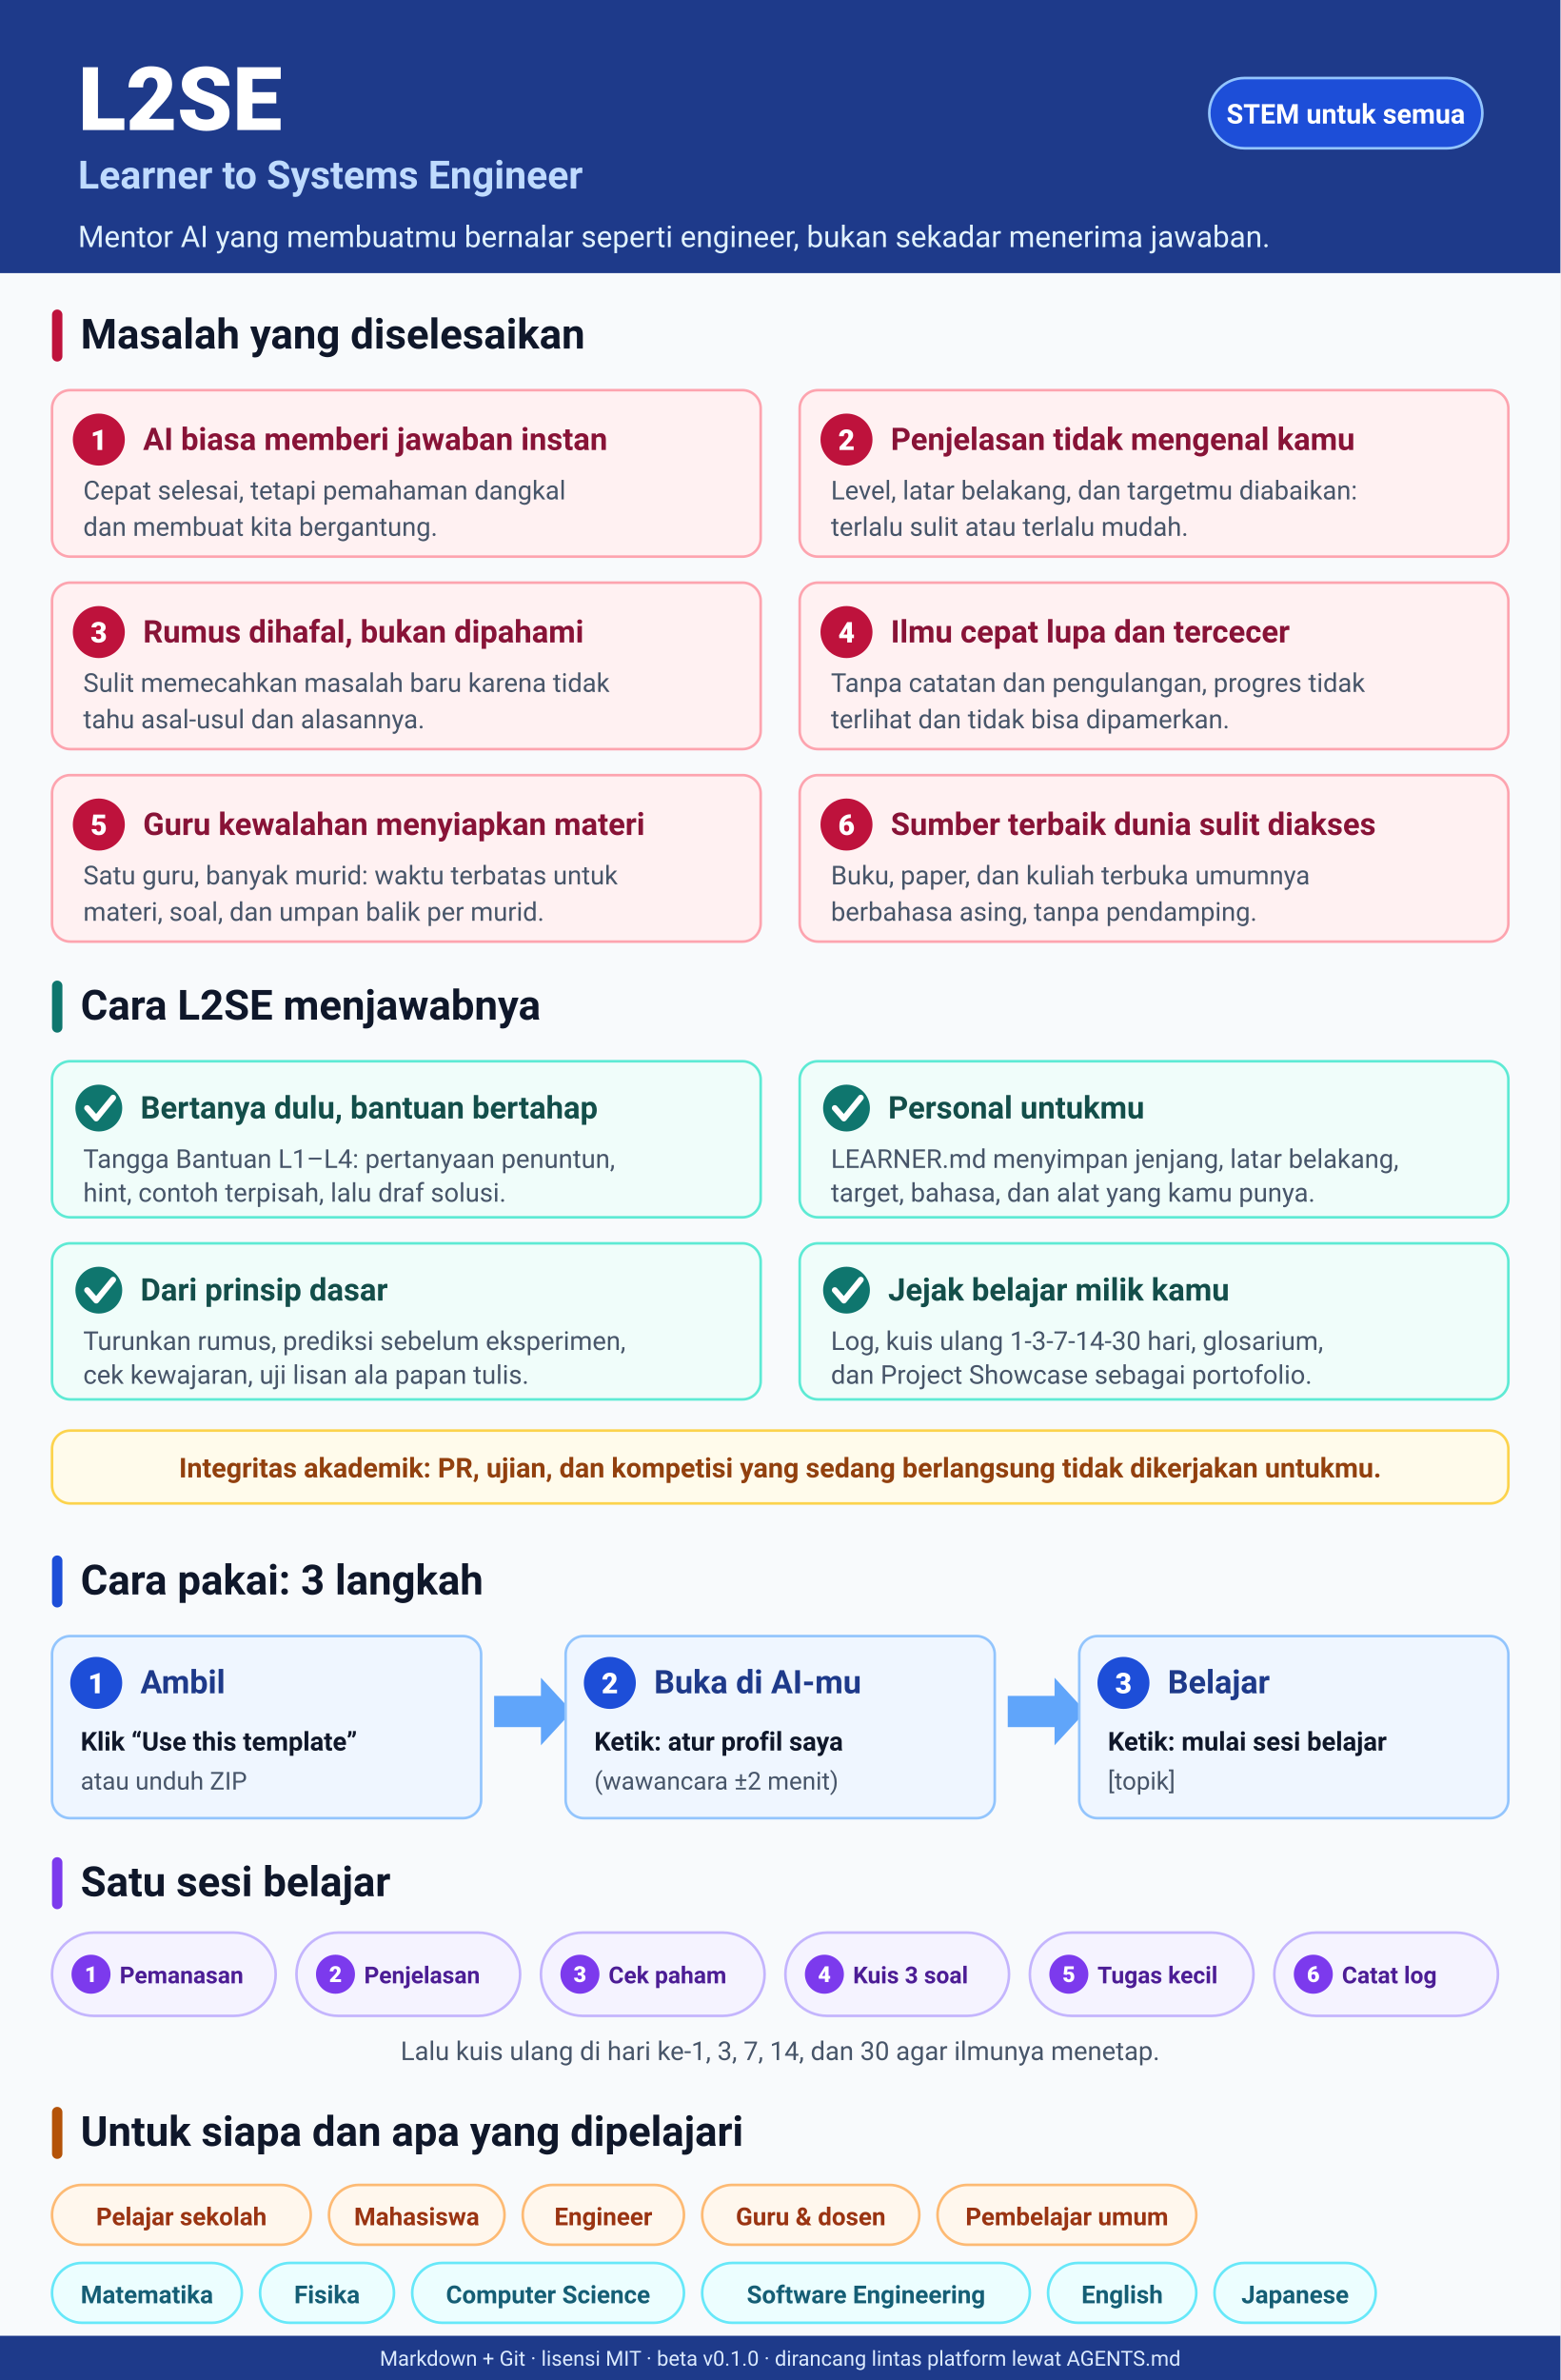
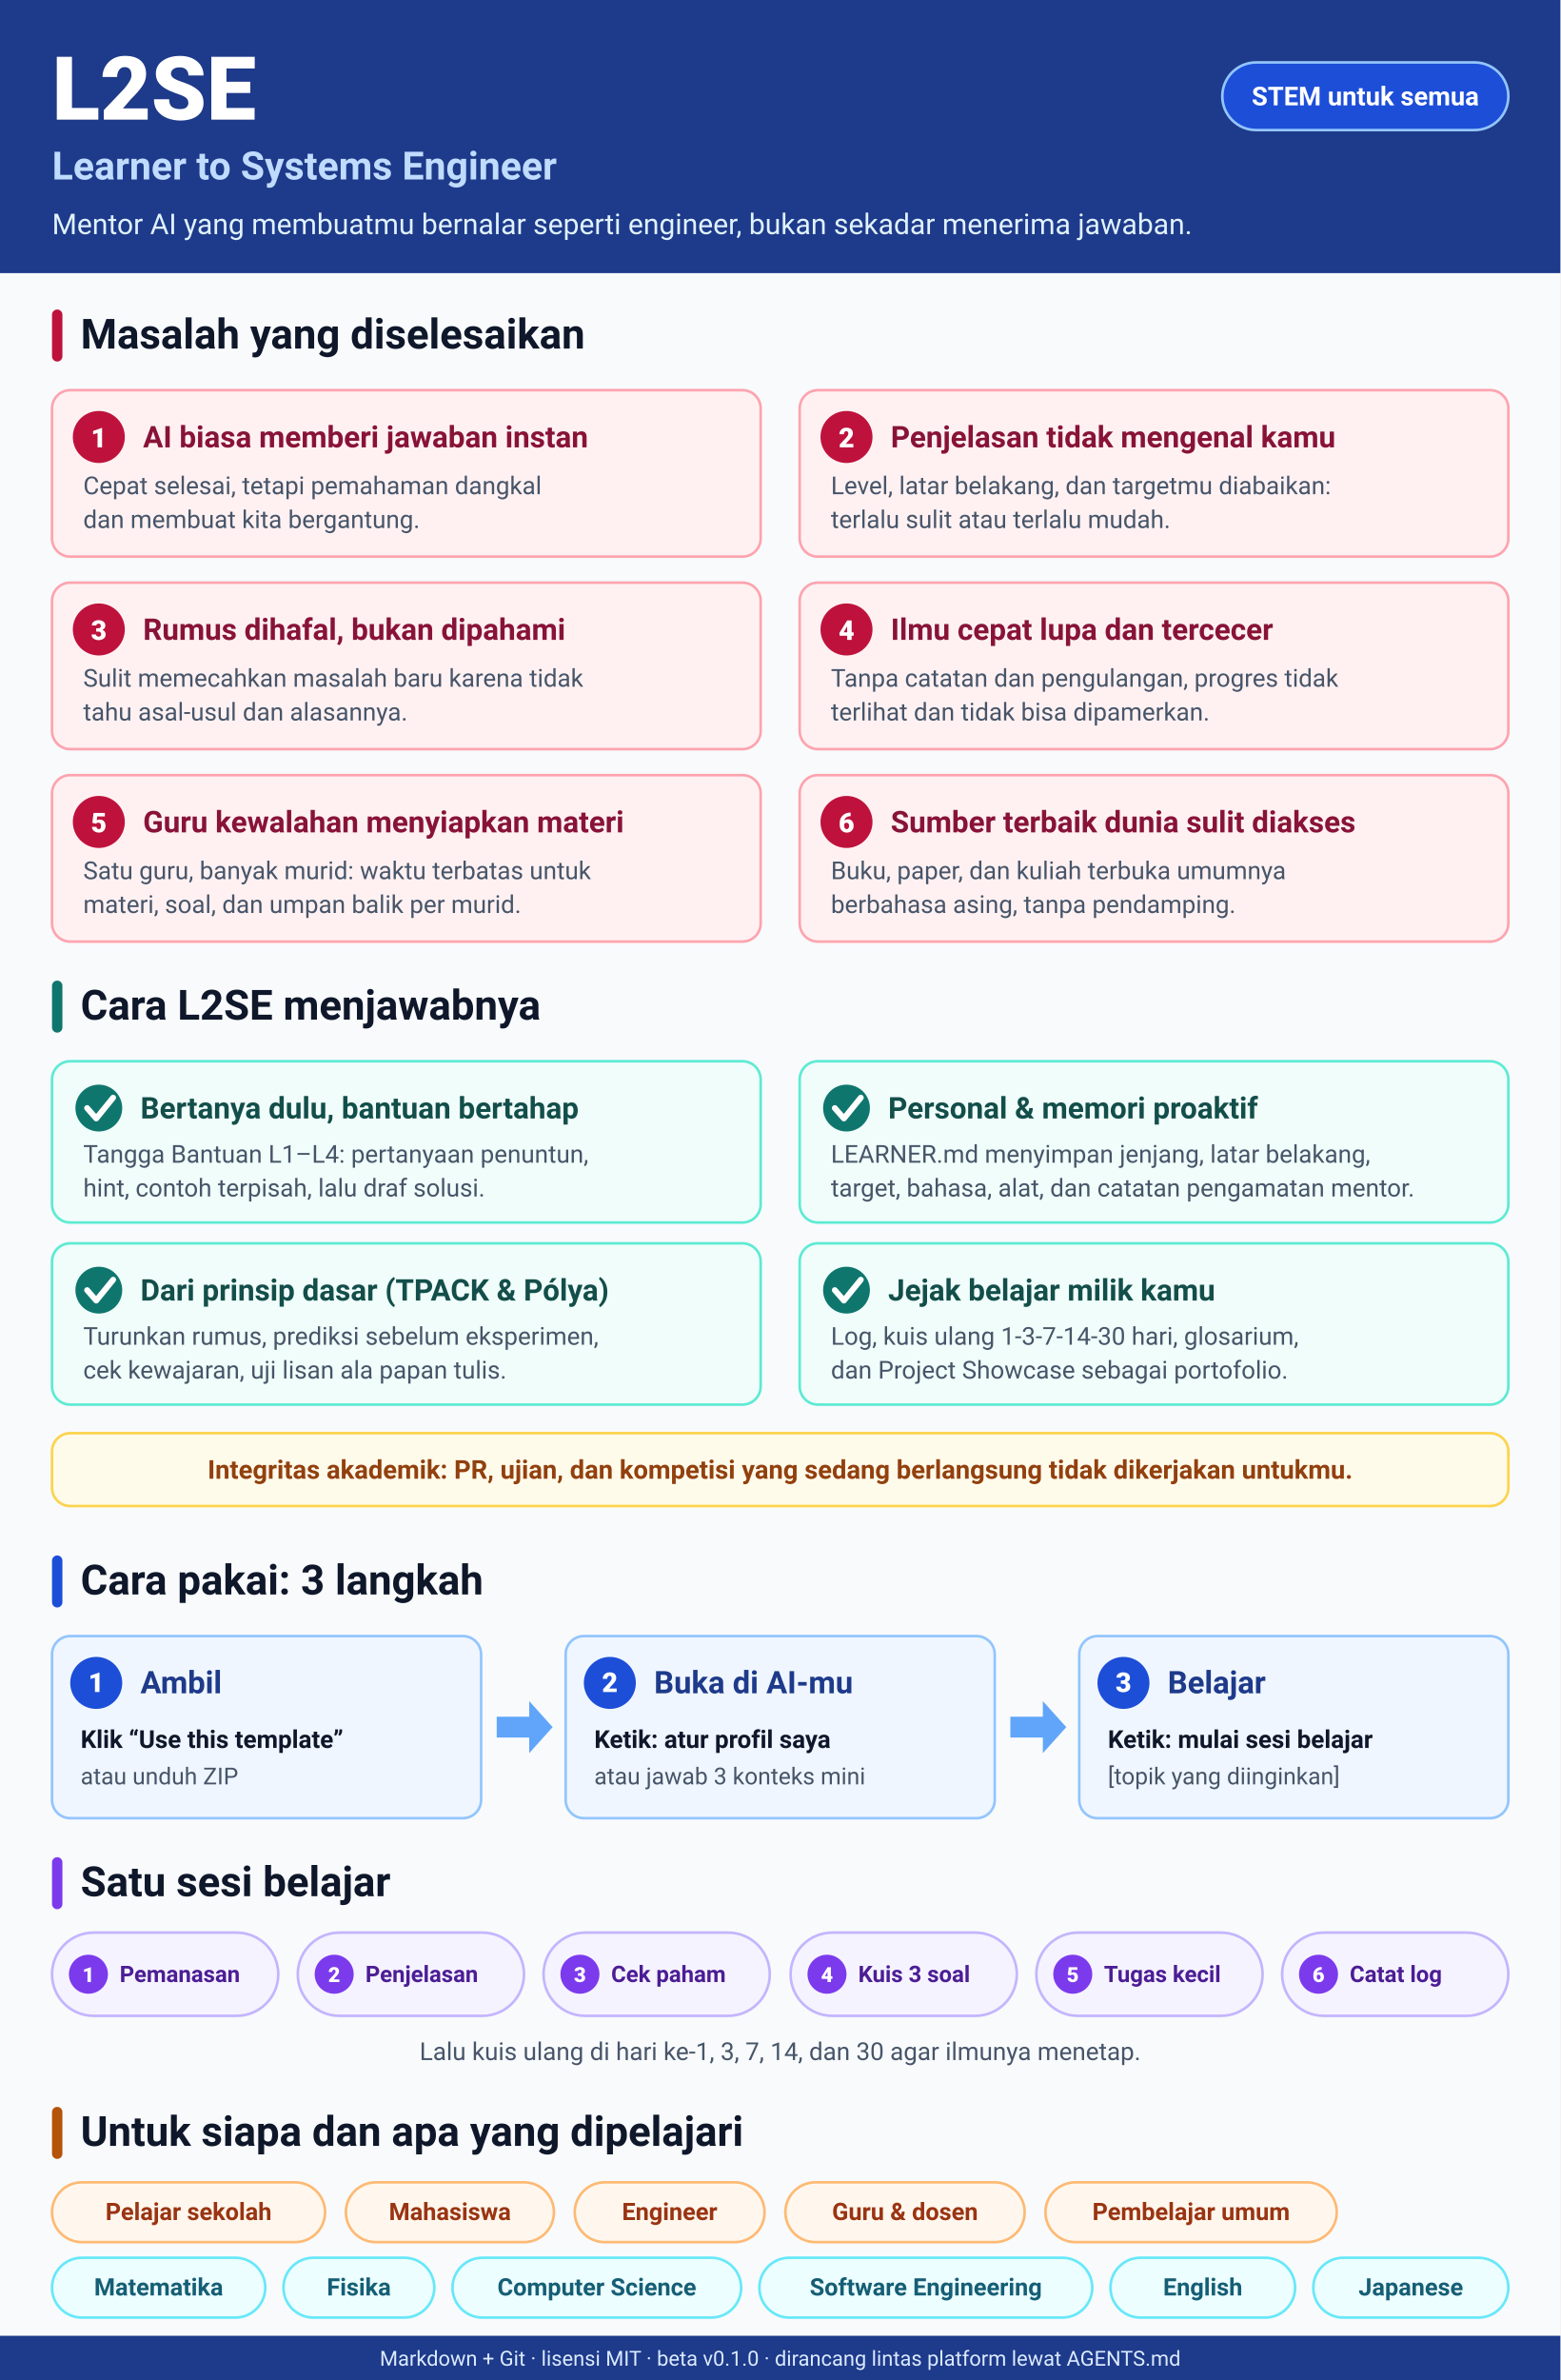
<svg xmlns="http://www.w3.org/2000/svg" viewBox="0 0 1200 1830" width="1200" height="1830" font-family="'Segoe UI', Roboto, 'Helvetica Neue', Arial, sans-serif" role="img" aria-labelledby="t d">
  <rect width="1200" height="1830" fill="#f8fafc" />
  <rect width="1200" height="210" fill="#1e3a8a" />
-   <text x="60" y="100" font-size="68" font-weight="800" fill="#ffffff" text-anchor="start">L2SE</text>
-   <text x="60" y="145" font-size="30" font-weight="600" fill="#bfdbfe" text-anchor="start">Learner to Systems Engineer</text>
-   <text x="60" y="190" font-size="23" font-weight="400" fill="#e0f2fe" text-anchor="start">Mentor AI yang membuatmu bernalar seperti engineer, bukan sekadar menerima jawaban.</text>
-   <rect x="930" y="60" width="210" height="54" rx="27" fill="#1d4ed8" stroke="#93c5fd" stroke-width="2" />
-   <text x="1035" y="95" font-size="21" font-weight="700" fill="#ffffff" text-anchor="middle">STEM untuk semua</text>
+   <text x="40" y="92" font-size="68" font-weight="800" fill="#ffffff" text-anchor="start">L2SE</text>
+   <text x="40" y="138" font-size="30" font-weight="600" fill="#bfdbfe" text-anchor="start">Learner to Systems Engineer</text>
+   <text x="40" y="180" font-size="22" font-weight="400" fill="#e0f2fe" text-anchor="start">Mentor AI yang membuatmu bernalar seperti engineer, bukan sekadar menerima jawaban.</text>
+   <rect x="940" y="48" width="220" height="52" rx="26" fill="#1d4ed8" stroke="#93c5fd" stroke-width="2" />
+   <text x="1050" y="81" font-size="20" font-weight="700" fill="#ffffff" text-anchor="middle">STEM untuk semua</text>
  <rect x="40" y="238" width="8" height="40" rx="4" fill="#be123c" />
  <text x="62" y="268" font-size="32" font-weight="700" fill="#0f172a" text-anchor="start">Masalah yang diselesaikan</text>
  <rect x="40" y="300" width="545" height="128" rx="14" fill="#fff1f2" stroke="#fda4af" stroke-width="2" />
-   <circle cx="76" cy="338" r="20" fill="#be123c" />
-   <text x="76" y="346" font-size="22" font-weight="800" fill="#ffffff" text-anchor="middle">1</text>
-   <text x="110" y="346" font-size="24" font-weight="700" fill="#881337" text-anchor="start">AI biasa memberi jawaban instan</text>
-   <text x="64" y="384" font-size="20" font-weight="400" fill="#475569" text-anchor="start">Cepat selesai, tetapi pemahaman dangkal</text>
-   <text x="64" y="412" font-size="20" font-weight="400" fill="#475569" text-anchor="start">dan membuat kita bergantung.</text>
+   <circle cx="76" cy="336" r="20" fill="#be123c" />
+   <text x="76" y="344" font-size="21" font-weight="800" fill="#ffffff" text-anchor="middle">1</text>
+   <text x="110" y="344" font-size="23" font-weight="700" fill="#881337" text-anchor="start">AI biasa memberi jawaban instan</text>
+   <text x="64" y="380" font-size="19" font-weight="400" fill="#475569" text-anchor="start">Cepat selesai, tetapi pemahaman dangkal</text>
+   <text x="64" y="406" font-size="19" font-weight="400" fill="#475569" text-anchor="start">dan membuat kita bergantung.</text>
  <rect x="615" y="300" width="545" height="128" rx="14" fill="#fff1f2" stroke="#fda4af" stroke-width="2" />
-   <circle cx="651" cy="338" r="20" fill="#be123c" />
-   <text x="651" y="346" font-size="22" font-weight="800" fill="#ffffff" text-anchor="middle">2</text>
-   <text x="685" y="346" font-size="24" font-weight="700" fill="#881337" text-anchor="start">Penjelasan tidak mengenal kamu</text>
-   <text x="639" y="384" font-size="20" font-weight="400" fill="#475569" text-anchor="start">Level, latar belakang, dan targetmu diabaikan:</text>
-   <text x="639" y="412" font-size="20" font-weight="400" fill="#475569" text-anchor="start">terlalu sulit atau terlalu mudah.</text>
+   <circle cx="651" cy="336" r="20" fill="#be123c" />
+   <text x="651" y="344" font-size="21" font-weight="800" fill="#ffffff" text-anchor="middle">2</text>
+   <text x="685" y="344" font-size="23" font-weight="700" fill="#881337" text-anchor="start">Penjelasan tidak mengenal kamu</text>
+   <text x="639" y="380" font-size="19" font-weight="400" fill="#475569" text-anchor="start">Level, latar belakang, dan targetmu diabaikan:</text>
+   <text x="639" y="406" font-size="19" font-weight="400" fill="#475569" text-anchor="start">terlalu sulit atau terlalu mudah.</text>
  <rect x="40" y="448" width="545" height="128" rx="14" fill="#fff1f2" stroke="#fda4af" stroke-width="2" />
-   <circle cx="76" cy="486" r="20" fill="#be123c" />
-   <text x="76" y="494" font-size="22" font-weight="800" fill="#ffffff" text-anchor="middle">3</text>
-   <text x="110" y="494" font-size="24" font-weight="700" fill="#881337" text-anchor="start">Rumus dihafal, bukan dipahami</text>
-   <text x="64" y="532" font-size="20" font-weight="400" fill="#475569" text-anchor="start">Sulit memecahkan masalah baru karena tidak</text>
-   <text x="64" y="560" font-size="20" font-weight="400" fill="#475569" text-anchor="start">tahu asal-usul dan alasannya.</text>
+   <circle cx="76" cy="484" r="20" fill="#be123c" />
+   <text x="76" y="492" font-size="21" font-weight="800" fill="#ffffff" text-anchor="middle">3</text>
+   <text x="110" y="492" font-size="23" font-weight="700" fill="#881337" text-anchor="start">Rumus dihafal, bukan dipahami</text>
+   <text x="64" y="528" font-size="19" font-weight="400" fill="#475569" text-anchor="start">Sulit memecahkan masalah baru karena tidak</text>
+   <text x="64" y="554" font-size="19" font-weight="400" fill="#475569" text-anchor="start">tahu asal-usul dan alasannya.</text>
  <rect x="615" y="448" width="545" height="128" rx="14" fill="#fff1f2" stroke="#fda4af" stroke-width="2" />
-   <circle cx="651" cy="486" r="20" fill="#be123c" />
-   <text x="651" y="494" font-size="22" font-weight="800" fill="#ffffff" text-anchor="middle">4</text>
-   <text x="685" y="494" font-size="24" font-weight="700" fill="#881337" text-anchor="start">Ilmu cepat lupa dan tercecer</text>
-   <text x="639" y="532" font-size="20" font-weight="400" fill="#475569" text-anchor="start">Tanpa catatan dan pengulangan, progres tidak</text>
-   <text x="639" y="560" font-size="20" font-weight="400" fill="#475569" text-anchor="start">terlihat dan tidak bisa dipamerkan.</text>
+   <circle cx="651" cy="484" r="20" fill="#be123c" />
+   <text x="651" y="492" font-size="21" font-weight="800" fill="#ffffff" text-anchor="middle">4</text>
+   <text x="685" y="492" font-size="23" font-weight="700" fill="#881337" text-anchor="start">Ilmu cepat lupa dan tercecer</text>
+   <text x="639" y="528" font-size="19" font-weight="400" fill="#475569" text-anchor="start">Tanpa catatan dan pengulangan, progres tidak</text>
+   <text x="639" y="554" font-size="19" font-weight="400" fill="#475569" text-anchor="start">terlihat dan tidak bisa dipamerkan.</text>
  <rect x="40" y="596" width="545" height="128" rx="14" fill="#fff1f2" stroke="#fda4af" stroke-width="2" />
-   <circle cx="76" cy="634" r="20" fill="#be123c" />
-   <text x="76" y="642" font-size="22" font-weight="800" fill="#ffffff" text-anchor="middle">5</text>
-   <text x="110" y="642" font-size="24" font-weight="700" fill="#881337" text-anchor="start">Guru kewalahan menyiapkan materi</text>
-   <text x="64" y="680" font-size="20" font-weight="400" fill="#475569" text-anchor="start">Satu guru, banyak murid: waktu terbatas untuk</text>
-   <text x="64" y="708" font-size="20" font-weight="400" fill="#475569" text-anchor="start">materi, soal, dan umpan balik per murid.</text>
+   <circle cx="76" cy="632" r="20" fill="#be123c" />
+   <text x="76" y="640" font-size="21" font-weight="800" fill="#ffffff" text-anchor="middle">5</text>
+   <text x="110" y="640" font-size="23" font-weight="700" fill="#881337" text-anchor="start">Guru kewalahan menyiapkan materi</text>
+   <text x="64" y="676" font-size="19" font-weight="400" fill="#475569" text-anchor="start">Satu guru, banyak murid: waktu terbatas untuk</text>
+   <text x="64" y="702" font-size="19" font-weight="400" fill="#475569" text-anchor="start">materi, soal, dan umpan balik per murid.</text>
  <rect x="615" y="596" width="545" height="128" rx="14" fill="#fff1f2" stroke="#fda4af" stroke-width="2" />
-   <circle cx="651" cy="634" r="20" fill="#be123c" />
-   <text x="651" y="642" font-size="22" font-weight="800" fill="#ffffff" text-anchor="middle">6</text>
-   <text x="685" y="642" font-size="24" font-weight="700" fill="#881337" text-anchor="start">Sumber terbaik dunia sulit diakses</text>
-   <text x="639" y="680" font-size="20" font-weight="400" fill="#475569" text-anchor="start">Buku, paper, dan kuliah terbuka umumnya</text>
-   <text x="639" y="708" font-size="20" font-weight="400" fill="#475569" text-anchor="start">berbahasa asing, tanpa pendamping.</text>
+   <circle cx="651" cy="632" r="20" fill="#be123c" />
+   <text x="651" y="640" font-size="21" font-weight="800" fill="#ffffff" text-anchor="middle">6</text>
+   <text x="685" y="640" font-size="23" font-weight="700" fill="#881337" text-anchor="start">Sumber terbaik dunia sulit diakses</text>
+   <text x="639" y="676" font-size="19" font-weight="400" fill="#475569" text-anchor="start">Buku, paper, dan kuliah terbuka umumnya</text>
+   <text x="639" y="702" font-size="19" font-weight="400" fill="#475569" text-anchor="start">berbahasa asing, tanpa pendamping.</text>
  <rect x="40" y="754" width="8" height="40" rx="4" fill="#0f766e" />
  <text x="62" y="784" font-size="32" font-weight="700" fill="#0f172a" text-anchor="start">Cara L2SE menjawabnya</text>
-   <rect x="40" y="816" width="545" height="120" rx="14" fill="#f0fdfa" stroke="#5eead4" stroke-width="2" />
+   <rect x="40" y="816" width="545" height="124" rx="14" fill="#f0fdfa" stroke="#5eead4" stroke-width="2" />
  <circle cx="76" cy="852" r="18" fill="#0f766e" />
  <path d="M67 852 l7 8 l13 -16" fill="none" stroke="#ffffff" stroke-width="4.5" stroke-linecap="round" stroke-linejoin="round" />
-   <text x="108" y="860" font-size="24" font-weight="700" fill="#134e4a" text-anchor="start">Bertanya dulu, bantuan bertahap</text>
-   <text x="64" y="898" font-size="20" font-weight="400" fill="#475569" text-anchor="start">Tangga Bantuan L1–L4: pertanyaan penuntun,</text>
-   <text x="64" y="924" font-size="20" font-weight="400" fill="#475569" text-anchor="start">hint, contoh terpisah, lalu draf solusi.</text>
-   <rect x="615" y="816" width="545" height="120" rx="14" fill="#f0fdfa" stroke="#5eead4" stroke-width="2" />
+   <text x="108" y="860" font-size="23" font-weight="700" fill="#134e4a" text-anchor="start">Bertanya dulu, bantuan bertahap</text>
+   <text x="64" y="894" font-size="19" font-weight="400" fill="#475569" text-anchor="start">Tangga Bantuan L1–L4: pertanyaan penuntun,</text>
+   <text x="64" y="920" font-size="19" font-weight="400" fill="#475569" text-anchor="start">hint, contoh terpisah, lalu draf solusi.</text>
+   <rect x="615" y="816" width="545" height="124" rx="14" fill="#f0fdfa" stroke="#5eead4" stroke-width="2" />
  <circle cx="651" cy="852" r="18" fill="#0f766e" />
  <path d="M642 852 l7 8 l13 -16" fill="none" stroke="#ffffff" stroke-width="4.5" stroke-linecap="round" stroke-linejoin="round" />
-   <text x="683" y="860" font-size="24" font-weight="700" fill="#134e4a" text-anchor="start">Personal untukmu</text>
-   <text x="639" y="898" font-size="20" font-weight="400" fill="#475569" text-anchor="start">LEARNER.md menyimpan jenjang, latar belakang,</text>
-   <text x="639" y="924" font-size="20" font-weight="400" fill="#475569" text-anchor="start">target, bahasa, dan alat yang kamu punya.</text>
-   <rect x="40" y="956" width="545" height="120" rx="14" fill="#f0fdfa" stroke="#5eead4" stroke-width="2" />
+   <text x="683" y="860" font-size="23" font-weight="700" fill="#134e4a" text-anchor="start">Personal &amp; memori proaktif</text>
+   <text x="639" y="894" font-size="19" font-weight="400" fill="#475569" text-anchor="start">LEARNER.md menyimpan jenjang, latar belakang,</text>
+   <text x="639" y="920" font-size="19" font-weight="400" fill="#475569" text-anchor="start">target, bahasa, alat, dan catatan pengamatan mentor.</text>
+   <rect x="40" y="956" width="545" height="124" rx="14" fill="#f0fdfa" stroke="#5eead4" stroke-width="2" />
  <circle cx="76" cy="992" r="18" fill="#0f766e" />
  <path d="M67 992 l7 8 l13 -16" fill="none" stroke="#ffffff" stroke-width="4.5" stroke-linecap="round" stroke-linejoin="round" />
-   <text x="108" y="1000" font-size="24" font-weight="700" fill="#134e4a" text-anchor="start">Dari prinsip dasar</text>
-   <text x="64" y="1038" font-size="20" font-weight="400" fill="#475569" text-anchor="start">Turunkan rumus, prediksi sebelum eksperimen,</text>
-   <text x="64" y="1064" font-size="20" font-weight="400" fill="#475569" text-anchor="start">cek kewajaran, uji lisan ala papan tulis.</text>
-   <rect x="615" y="956" width="545" height="120" rx="14" fill="#f0fdfa" stroke="#5eead4" stroke-width="2" />
+   <text x="108" y="1000" font-size="23" font-weight="700" fill="#134e4a" text-anchor="start">Dari prinsip dasar (TPACK &amp; Pólya)</text>
+   <text x="64" y="1034" font-size="19" font-weight="400" fill="#475569" text-anchor="start">Turunkan rumus, prediksi sebelum eksperimen,</text>
+   <text x="64" y="1060" font-size="19" font-weight="400" fill="#475569" text-anchor="start">cek kewajaran, uji lisan ala papan tulis.</text>
+   <rect x="615" y="956" width="545" height="124" rx="14" fill="#f0fdfa" stroke="#5eead4" stroke-width="2" />
  <circle cx="651" cy="992" r="18" fill="#0f766e" />
  <path d="M642 992 l7 8 l13 -16" fill="none" stroke="#ffffff" stroke-width="4.5" stroke-linecap="round" stroke-linejoin="round" />
-   <text x="683" y="1000" font-size="24" font-weight="700" fill="#134e4a" text-anchor="start">Jejak belajar milik kamu</text>
-   <text x="639" y="1038" font-size="20" font-weight="400" fill="#475569" text-anchor="start">Log, kuis ulang 1-3-7-14-30 hari, glosarium,</text>
-   <text x="639" y="1064" font-size="20" font-weight="400" fill="#475569" text-anchor="start">dan Project Showcase sebagai portofolio.</text>
-   <rect x="40" y="1100" width="1120" height="56" rx="14" fill="#fffbeb" stroke="#fcd34d" stroke-width="2" />
-   <text x="600" y="1136" font-size="21" font-weight="600" fill="#92400e" text-anchor="middle">Integritas akademik: PR, ujian, dan kompetisi yang sedang berlangsung tidak dikerjakan untukmu.</text>
+   <text x="683" y="1000" font-size="23" font-weight="700" fill="#134e4a" text-anchor="start">Jejak belajar milik kamu</text>
+   <text x="639" y="1034" font-size="19" font-weight="400" fill="#475569" text-anchor="start">Log, kuis ulang 1-3-7-14-30 hari, glosarium,</text>
+   <text x="639" y="1060" font-size="19" font-weight="400" fill="#475569" text-anchor="start">dan Project Showcase sebagai portofolio.</text>
+   <rect x="40" y="1102" width="1120" height="56" rx="14" fill="#fffbeb" stroke="#fcd34d" stroke-width="2" />
+   <text x="600" y="1137" font-size="20" font-weight="600" fill="#92400e" text-anchor="middle">Integritas akademik: PR, ujian, dan kompetisi yang sedang berlangsung tidak dikerjakan untukmu.</text>
  <rect x="40" y="1196" width="8" height="40" rx="4" fill="#1d4ed8" />
  <text x="62" y="1226" font-size="32" font-weight="700" fill="#0f172a" text-anchor="start">Cara pakai: 3 langkah</text>
  <rect x="40" y="1258" width="330" height="140" rx="14" fill="#eff6ff" stroke="#93c5fd" stroke-width="2" />
  <circle cx="74" cy="1294" r="20" fill="#1d4ed8" />
-   <text x="74" y="1302" font-size="22" font-weight="800" fill="#ffffff" text-anchor="middle">1</text>
-   <text x="108" y="1302" font-size="25" font-weight="700" fill="#1e3a8a" text-anchor="start">Ambil</text>
-   <text x="62" y="1346" font-size="20" font-weight="600" fill="#0f172a" text-anchor="start">Klik “Use this template”</text>
-   <text x="62" y="1376" font-size="19" font-weight="400" fill="#475569" text-anchor="start">atau unduh ZIP</text>
-   <polygon points="380,1316 416,1316 416,1302 440,1328 416,1354 416,1340 380,1340" fill="#60a5fa" transform="translate(0,-12)" />
+   <text x="74" y="1301" font-size="21" font-weight="800" fill="#ffffff" text-anchor="middle">1</text>
+   <text x="108" y="1302" font-size="24" font-weight="700" fill="#1e3a8a" text-anchor="start">Ambil</text>
+   <text x="62" y="1344" font-size="19" font-weight="600" fill="#0f172a" text-anchor="start">Klik “Use this template”</text>
+   <text x="62" y="1372" font-size="18" font-weight="400" fill="#475569" text-anchor="start">atau unduh ZIP</text>
+   <polygon points="382,1320 407,1320 407,1308 425,1328 407,1348 407,1336 382,1336" fill="#60a5fa" />
  <rect x="435" y="1258" width="330" height="140" rx="14" fill="#eff6ff" stroke="#93c5fd" stroke-width="2" />
  <circle cx="469" cy="1294" r="20" fill="#1d4ed8" />
-   <text x="469" y="1302" font-size="22" font-weight="800" fill="#ffffff" text-anchor="middle">2</text>
-   <text x="503" y="1302" font-size="25" font-weight="700" fill="#1e3a8a" text-anchor="start">Buka di AI-mu</text>
-   <text x="457" y="1346" font-size="20" font-weight="600" fill="#0f172a" text-anchor="start">Ketik: atur profil saya</text>
-   <text x="457" y="1376" font-size="19" font-weight="400" fill="#475569" text-anchor="start">(wawancara ±2 menit)</text>
-   <polygon points="775,1316 811,1316 811,1302 835,1328 811,1354 811,1340 775,1340" fill="#60a5fa" transform="translate(0,-12)" />
+   <text x="469" y="1301" font-size="21" font-weight="800" fill="#ffffff" text-anchor="middle">2</text>
+   <text x="503" y="1302" font-size="24" font-weight="700" fill="#1e3a8a" text-anchor="start">Buka di AI-mu</text>
+   <text x="457" y="1344" font-size="19" font-weight="600" fill="#0f172a" text-anchor="start">Ketik: atur profil saya</text>
+   <text x="457" y="1372" font-size="18" font-weight="400" fill="#475569" text-anchor="start">atau jawab 3 konteks mini</text>
+   <polygon points="777,1320 802,1320 802,1308 820,1328 802,1348 802,1336 777,1336" fill="#60a5fa" />
  <rect x="830" y="1258" width="330" height="140" rx="14" fill="#eff6ff" stroke="#93c5fd" stroke-width="2" />
  <circle cx="864" cy="1294" r="20" fill="#1d4ed8" />
-   <text x="864" y="1302" font-size="22" font-weight="800" fill="#ffffff" text-anchor="middle">3</text>
-   <text x="898" y="1302" font-size="25" font-weight="700" fill="#1e3a8a" text-anchor="start">Belajar</text>
-   <text x="852" y="1346" font-size="20" font-weight="600" fill="#0f172a" text-anchor="start">Ketik: mulai sesi belajar</text>
-   <text x="852" y="1376" font-size="19" font-weight="400" fill="#475569" text-anchor="start">[topik]</text>
+   <text x="864" y="1301" font-size="21" font-weight="800" fill="#ffffff" text-anchor="middle">3</text>
+   <text x="898" y="1302" font-size="24" font-weight="700" fill="#1e3a8a" text-anchor="start">Belajar</text>
+   <text x="852" y="1344" font-size="19" font-weight="600" fill="#0f172a" text-anchor="start">Ketik: mulai sesi belajar</text>
+   <text x="852" y="1372" font-size="18" font-weight="400" fill="#475569" text-anchor="start">[topik yang diinginkan]</text>
  <rect x="40" y="1428" width="8" height="40" rx="4" fill="#7c3aed" />
  <text x="62" y="1458" font-size="32" font-weight="700" fill="#0f172a" text-anchor="start">Satu sesi belajar</text>
-   <rect x="40" y="1486" width="172" height="64" rx="32" fill="#f5f3ff" stroke="#c4b5fd" stroke-width="2" />
-   <circle cx="70" cy="1518" r="15" fill="#7c3aed" />
-   <text x="70" y="1524" font-size="17" font-weight="800" fill="#ffffff" text-anchor="middle">1</text>
-   <text x="92" y="1525" font-size="18" font-weight="600" fill="#4c1d95" text-anchor="start">Pemanasan</text>
-   <rect x="228" y="1486" width="172" height="64" rx="32" fill="#f5f3ff" stroke="#c4b5fd" stroke-width="2" />
-   <circle cx="258" cy="1518" r="15" fill="#7c3aed" />
-   <text x="258" y="1524" font-size="17" font-weight="800" fill="#ffffff" text-anchor="middle">2</text>
-   <text x="280" y="1525" font-size="18" font-weight="600" fill="#4c1d95" text-anchor="start">Penjelasan</text>
-   <rect x="416" y="1486" width="172" height="64" rx="32" fill="#f5f3ff" stroke="#c4b5fd" stroke-width="2" />
+   <rect x="40" y="1486" width="174" height="64" rx="32" fill="#f5f3ff" stroke="#c4b5fd" stroke-width="2" />
+   <circle cx="68" cy="1518" r="15" fill="#7c3aed" />
+   <text x="68" y="1524" font-size="16" font-weight="800" fill="#ffffff" text-anchor="middle">1</text>
+   <text x="92" y="1524" font-size="17.5" font-weight="600" fill="#4c1d95" text-anchor="start">Pemanasan</text>
+   <rect x="229" y="1486" width="174" height="64" rx="32" fill="#f5f3ff" stroke="#c4b5fd" stroke-width="2" />
+   <circle cx="257" cy="1518" r="15" fill="#7c3aed" />
+   <text x="257" y="1524" font-size="16" font-weight="800" fill="#ffffff" text-anchor="middle">2</text>
+   <text x="281" y="1524" font-size="17.5" font-weight="600" fill="#4c1d95" text-anchor="start">Penjelasan</text>
+   <rect x="418" y="1486" width="174" height="64" rx="32" fill="#f5f3ff" stroke="#c4b5fd" stroke-width="2" />
  <circle cx="446" cy="1518" r="15" fill="#7c3aed" />
-   <text x="446" y="1524" font-size="17" font-weight="800" fill="#ffffff" text-anchor="middle">3</text>
-   <text x="468" y="1525" font-size="18" font-weight="600" fill="#4c1d95" text-anchor="start">Cek paham</text>
-   <rect x="604" y="1486" width="172" height="64" rx="32" fill="#f5f3ff" stroke="#c4b5fd" stroke-width="2" />
-   <circle cx="634" cy="1518" r="15" fill="#7c3aed" />
-   <text x="634" y="1524" font-size="17" font-weight="800" fill="#ffffff" text-anchor="middle">4</text>
-   <text x="656" y="1525" font-size="18" font-weight="600" fill="#4c1d95" text-anchor="start">Kuis 3 soal</text>
-   <rect x="792" y="1486" width="172" height="64" rx="32" fill="#f5f3ff" stroke="#c4b5fd" stroke-width="2" />
-   <circle cx="822" cy="1518" r="15" fill="#7c3aed" />
-   <text x="822" y="1524" font-size="17" font-weight="800" fill="#ffffff" text-anchor="middle">5</text>
-   <text x="844" y="1525" font-size="18" font-weight="600" fill="#4c1d95" text-anchor="start">Tugas kecil</text>
-   <rect x="980" y="1486" width="172" height="64" rx="32" fill="#f5f3ff" stroke="#c4b5fd" stroke-width="2" />
-   <circle cx="1010" cy="1518" r="15" fill="#7c3aed" />
-   <text x="1010" y="1524" font-size="17" font-weight="800" fill="#ffffff" text-anchor="middle">6</text>
-   <text x="1032" y="1525" font-size="18" font-weight="600" fill="#4c1d95" text-anchor="start">Catat log</text>
-   <text x="600" y="1584" font-size="20" font-weight="400" fill="#475569" text-anchor="middle">Lalu kuis ulang di hari ke-1, 3, 7, 14, dan 30 agar ilmunya menetap.</text>
+   <text x="446" y="1524" font-size="16" font-weight="800" fill="#ffffff" text-anchor="middle">3</text>
+   <text x="470" y="1524" font-size="17.5" font-weight="600" fill="#4c1d95" text-anchor="start">Cek paham</text>
+   <rect x="608" y="1486" width="174" height="64" rx="32" fill="#f5f3ff" stroke="#c4b5fd" stroke-width="2" />
+   <circle cx="636" cy="1518" r="15" fill="#7c3aed" />
+   <text x="636" y="1524" font-size="16" font-weight="800" fill="#ffffff" text-anchor="middle">4</text>
+   <text x="660" y="1524" font-size="17.5" font-weight="600" fill="#4c1d95" text-anchor="start">Kuis 3 soal</text>
+   <rect x="797" y="1486" width="174" height="64" rx="32" fill="#f5f3ff" stroke="#c4b5fd" stroke-width="2" />
+   <circle cx="825" cy="1518" r="15" fill="#7c3aed" />
+   <text x="825" y="1524" font-size="16" font-weight="800" fill="#ffffff" text-anchor="middle">5</text>
+   <text x="849" y="1524" font-size="17.5" font-weight="600" fill="#4c1d95" text-anchor="start">Tugas kecil</text>
+   <rect x="986" y="1486" width="174" height="64" rx="32" fill="#f5f3ff" stroke="#c4b5fd" stroke-width="2" />
+   <circle cx="1014" cy="1518" r="15" fill="#7c3aed" />
+   <text x="1014" y="1524" font-size="16" font-weight="800" fill="#ffffff" text-anchor="middle">6</text>
+   <text x="1038" y="1524" font-size="17.5" font-weight="600" fill="#4c1d95" text-anchor="start">Catat log</text>
+   <text x="600" y="1584" font-size="19" font-weight="400" fill="#475569" text-anchor="middle">Lalu kuis ulang di hari ke-1, 3, 7, 14, dan 30 agar ilmunya menetap.</text>
  <rect x="40" y="1620" width="8" height="40" rx="4" fill="#b45309" />
  <text x="62" y="1650" font-size="32" font-weight="700" fill="#0f172a" text-anchor="start">Untuk siapa dan apa yang dipelajari</text>
-   <rect x="40" y="1680" width="199" height="46" rx="23" fill="#fff7ed" stroke="#fdba74" stroke-width="2" />
-   <text x="139.5" y="1711" font-size="19" font-weight="600" fill="#9a3412" text-anchor="middle">Pelajar sekolah</text>
-   <rect x="253" y="1680" width="135" height="46" rx="23" fill="#fff7ed" stroke="#fdba74" stroke-width="2" />
-   <text x="320.5" y="1711" font-size="19" font-weight="600" fill="#9a3412" text-anchor="middle">Mahasiswa</text>
-   <rect x="402" y="1680" width="124" height="46" rx="23" fill="#fff7ed" stroke="#fdba74" stroke-width="2" />
-   <text x="464.0" y="1711" font-size="19" font-weight="600" fill="#9a3412" text-anchor="middle">Engineer</text>
-   <rect x="540" y="1680" width="167" height="46" rx="23" fill="#fff7ed" stroke="#fdba74" stroke-width="2" />
-   <text x="623.5" y="1711" font-size="19" font-weight="600" fill="#9a3412" text-anchor="middle">Guru &amp; dosen</text>
-   <rect x="721" y="1680" width="199" height="46" rx="23" fill="#fff7ed" stroke="#fdba74" stroke-width="2" />
-   <text x="820.5" y="1711" font-size="19" font-weight="600" fill="#9a3412" text-anchor="middle">Pembelajar umum</text>
-   <rect x="40" y="1740" width="146" height="46" rx="23" fill="#ecfeff" stroke="#67e8f9" stroke-width="2" />
-   <text x="113.0" y="1771" font-size="19" font-weight="600" fill="#155e75" text-anchor="middle">Matematika</text>
-   <rect x="200" y="1740" width="103" height="46" rx="23" fill="#ecfeff" stroke="#67e8f9" stroke-width="2" />
-   <text x="251.5" y="1771" font-size="19" font-weight="600" fill="#155e75" text-anchor="middle">Fisika</text>
-   <rect x="317" y="1740" width="209" height="46" rx="23" fill="#ecfeff" stroke="#67e8f9" stroke-width="2" />
-   <text x="421.5" y="1771" font-size="19" font-weight="600" fill="#155e75" text-anchor="middle">Computer Science</text>
-   <rect x="540" y="1740" width="252" height="46" rx="23" fill="#ecfeff" stroke="#67e8f9" stroke-width="2" />
-   <text x="666.0" y="1771" font-size="19" font-weight="600" fill="#155e75" text-anchor="middle">Software Engineering</text>
-   <rect x="806" y="1740" width="114" height="46" rx="23" fill="#ecfeff" stroke="#67e8f9" stroke-width="2" />
-   <text x="863.0" y="1771" font-size="19" font-weight="600" fill="#155e75" text-anchor="middle">English</text>
-   <rect x="934" y="1740" width="124" height="46" rx="23" fill="#ecfeff" stroke="#67e8f9" stroke-width="2" />
-   <text x="996.0" y="1771" font-size="19" font-weight="600" fill="#155e75" text-anchor="middle">Japanese</text>
+   <rect x="40" y="1678" width="210" height="46" rx="23" fill="#fff7ed" stroke="#fdba74" stroke-width="2" />
+   <text x="145" y="1707" font-size="18.5" font-weight="600" fill="#9a3412" text-anchor="middle">Pelajar sekolah</text>
+   <rect x="266" y="1678" width="160" height="46" rx="23" fill="#fff7ed" stroke="#fdba74" stroke-width="2" />
+   <text x="346" y="1707" font-size="18.5" font-weight="600" fill="#9a3412" text-anchor="middle">Mahasiswa</text>
+   <rect x="442" y="1678" width="146" height="46" rx="23" fill="#fff7ed" stroke="#fdba74" stroke-width="2" />
+   <text x="515" y="1707" font-size="18.5" font-weight="600" fill="#9a3412" text-anchor="middle">Engineer</text>
+   <rect x="604" y="1678" width="184" height="46" rx="23" fill="#fff7ed" stroke="#fdba74" stroke-width="2" />
+   <text x="696" y="1707" font-size="18.5" font-weight="600" fill="#9a3412" text-anchor="middle">Guru &amp; dosen</text>
+   <rect x="804" y="1678" width="224" height="46" rx="23" fill="#fff7ed" stroke="#fdba74" stroke-width="2" />
+   <text x="916" y="1707" font-size="18.5" font-weight="600" fill="#9a3412" text-anchor="middle">Pembelajar umum</text>
+   <rect x="40" y="1736" width="164" height="46" rx="23" fill="#ecfeff" stroke="#67e8f9" stroke-width="2" />
+   <text x="122" y="1765" font-size="18.5" font-weight="600" fill="#155e75" text-anchor="middle">Matematika</text>
+   <rect x="218" y="1736" width="116" height="46" rx="23" fill="#ecfeff" stroke="#67e8f9" stroke-width="2" />
+   <text x="276" y="1765" font-size="18.5" font-weight="600" fill="#155e75" text-anchor="middle">Fisika</text>
+   <rect x="348" y="1736" width="222" height="46" rx="23" fill="#ecfeff" stroke="#67e8f9" stroke-width="2" />
+   <text x="459" y="1765" font-size="18.5" font-weight="600" fill="#155e75" text-anchor="middle">Computer Science</text>
+   <rect x="584" y="1736" width="256" height="46" rx="23" fill="#ecfeff" stroke="#67e8f9" stroke-width="2" />
+   <text x="712" y="1765" font-size="18.5" font-weight="600" fill="#155e75" text-anchor="middle">Software Engineering</text>
+   <rect x="854" y="1736" width="142" height="46" rx="23" fill="#ecfeff" stroke="#67e8f9" stroke-width="2" />
+   <text x="925" y="1765" font-size="18.5" font-weight="600" fill="#155e75" text-anchor="middle">English</text>
+   <rect x="1010" y="1736" width="150" height="46" rx="23" fill="#ecfeff" stroke="#67e8f9" stroke-width="2" />
+   <text x="1085" y="1765" font-size="18.5" font-weight="600" fill="#155e75" text-anchor="middle">Japanese</text>
  <rect y="1796" width="1200" height="34" fill="#1e3a8a" />
  <text x="600" y="1819" font-size="16" font-weight="400" fill="#dbeafe" text-anchor="middle">Markdown + Git · lisensi MIT · beta v0.1.0 · dirancang lintas platform lewat AGENTS.md</text>
</svg>
